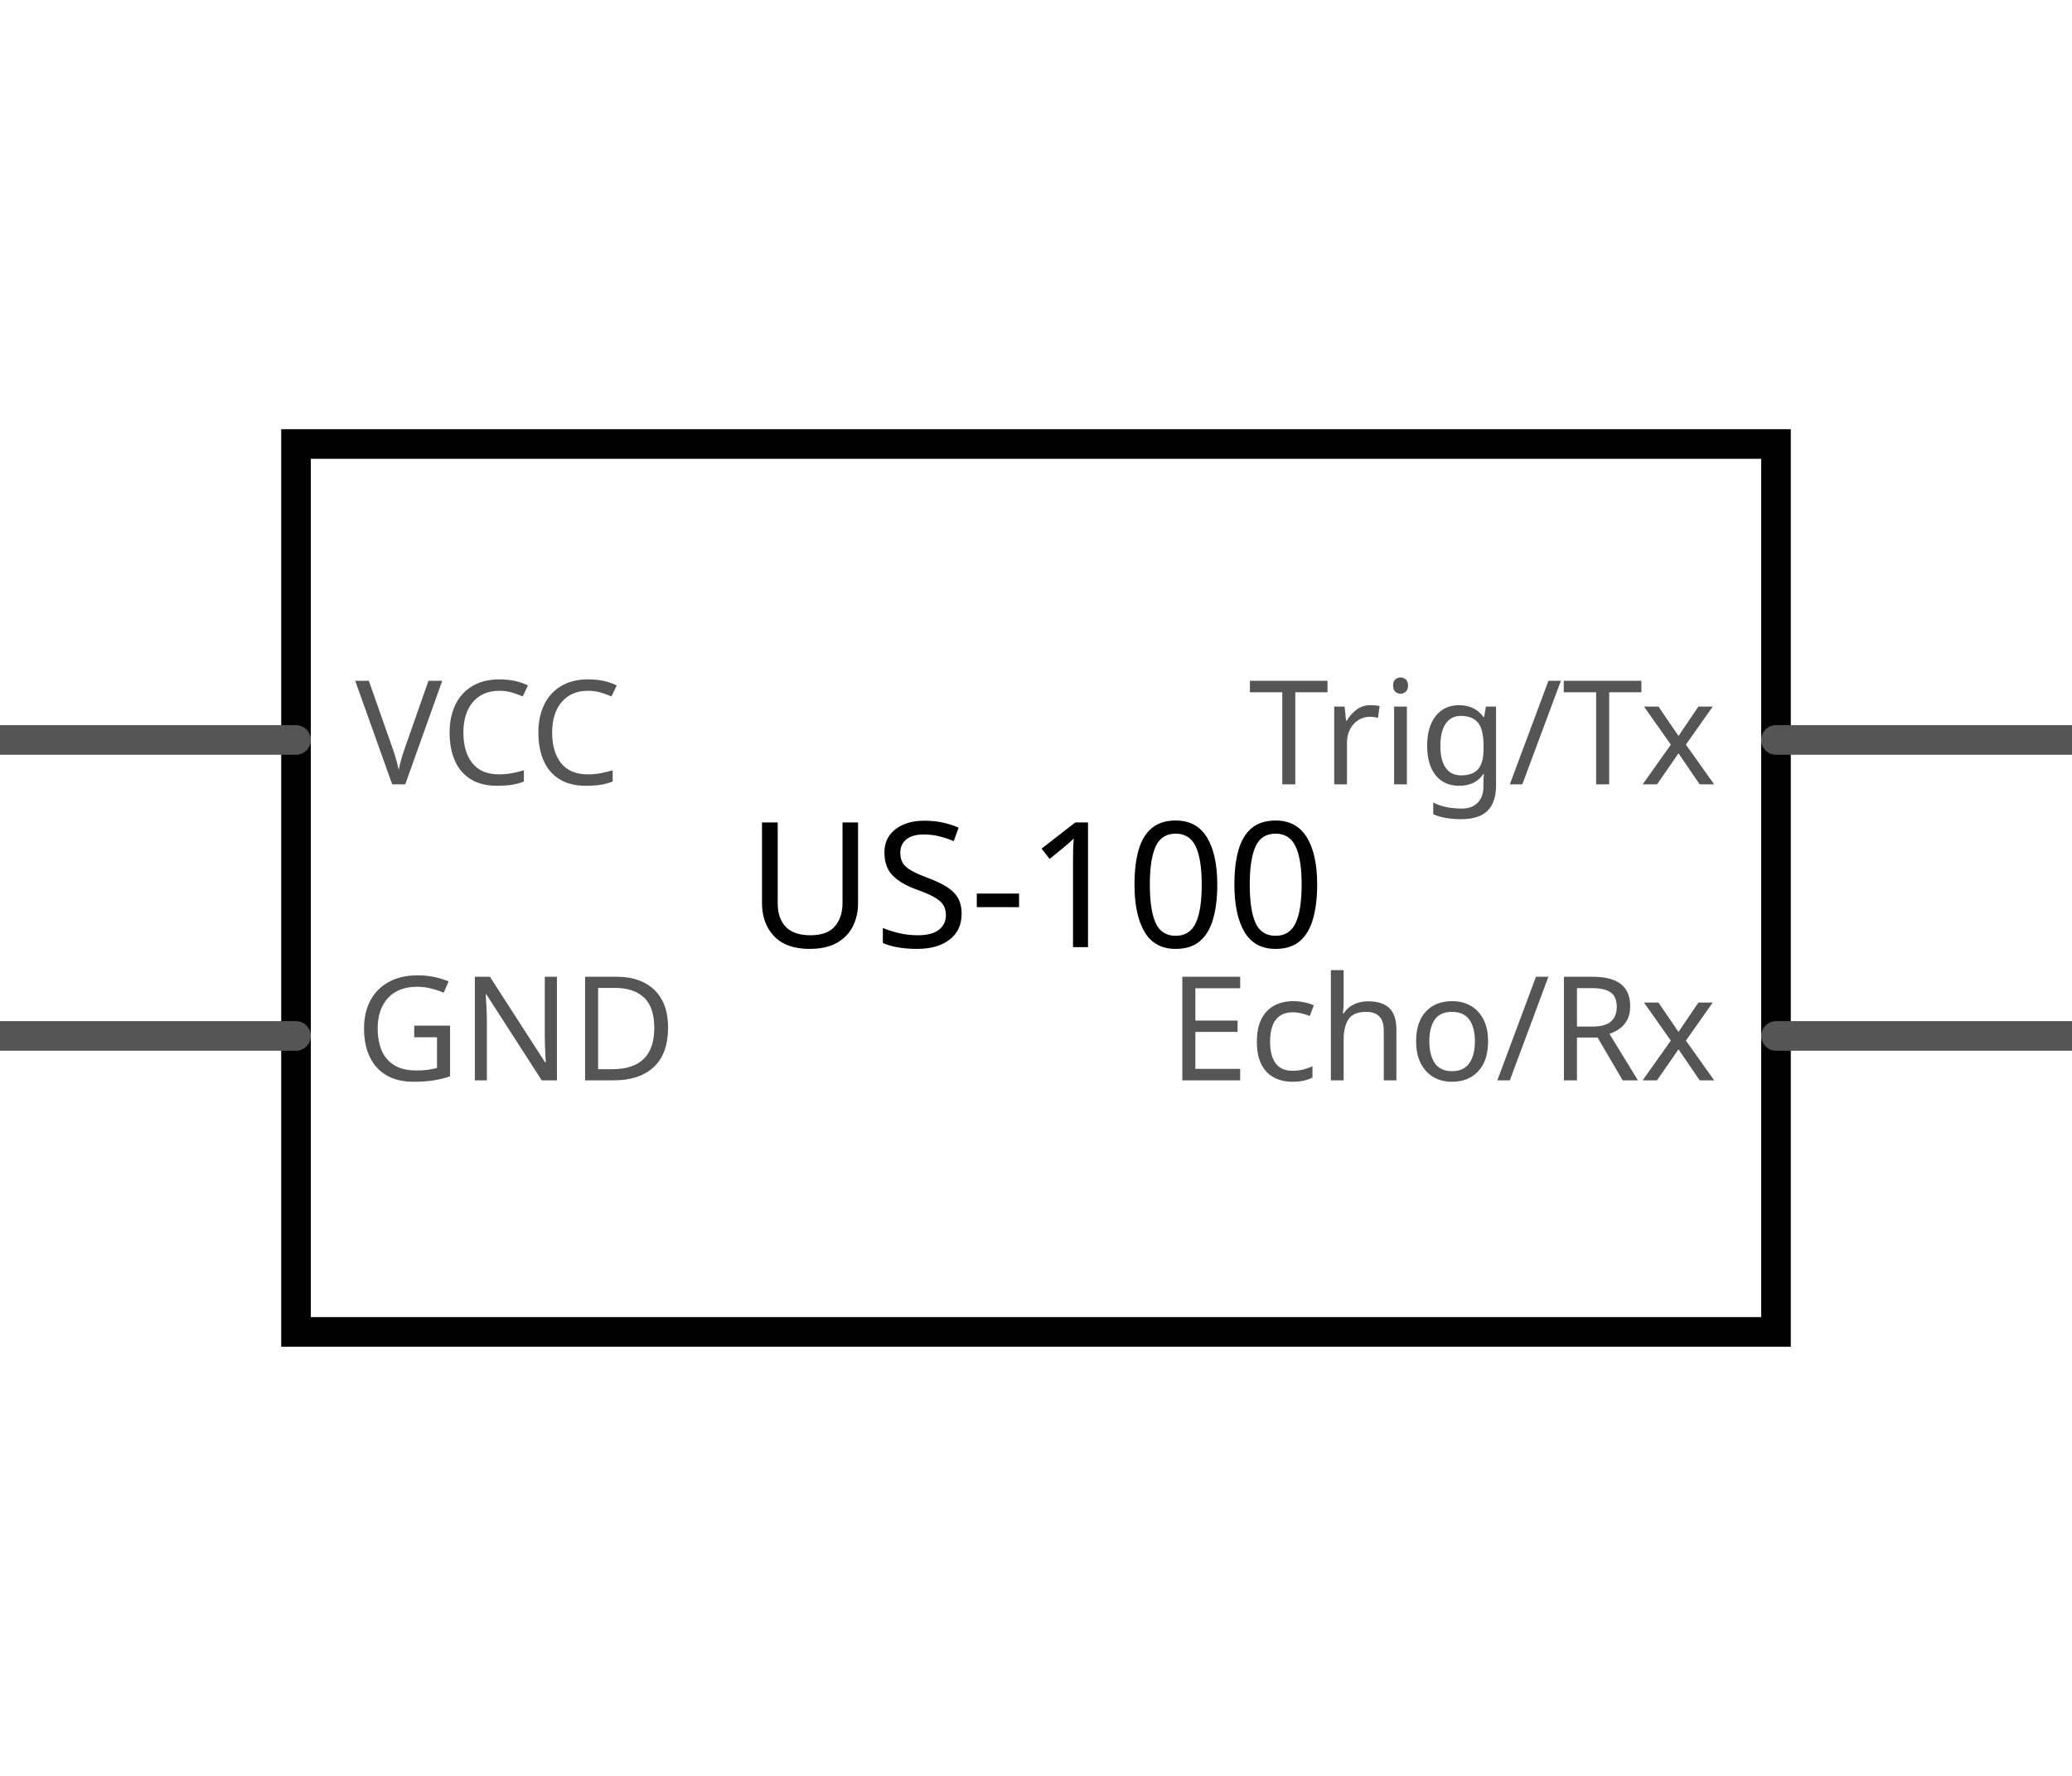
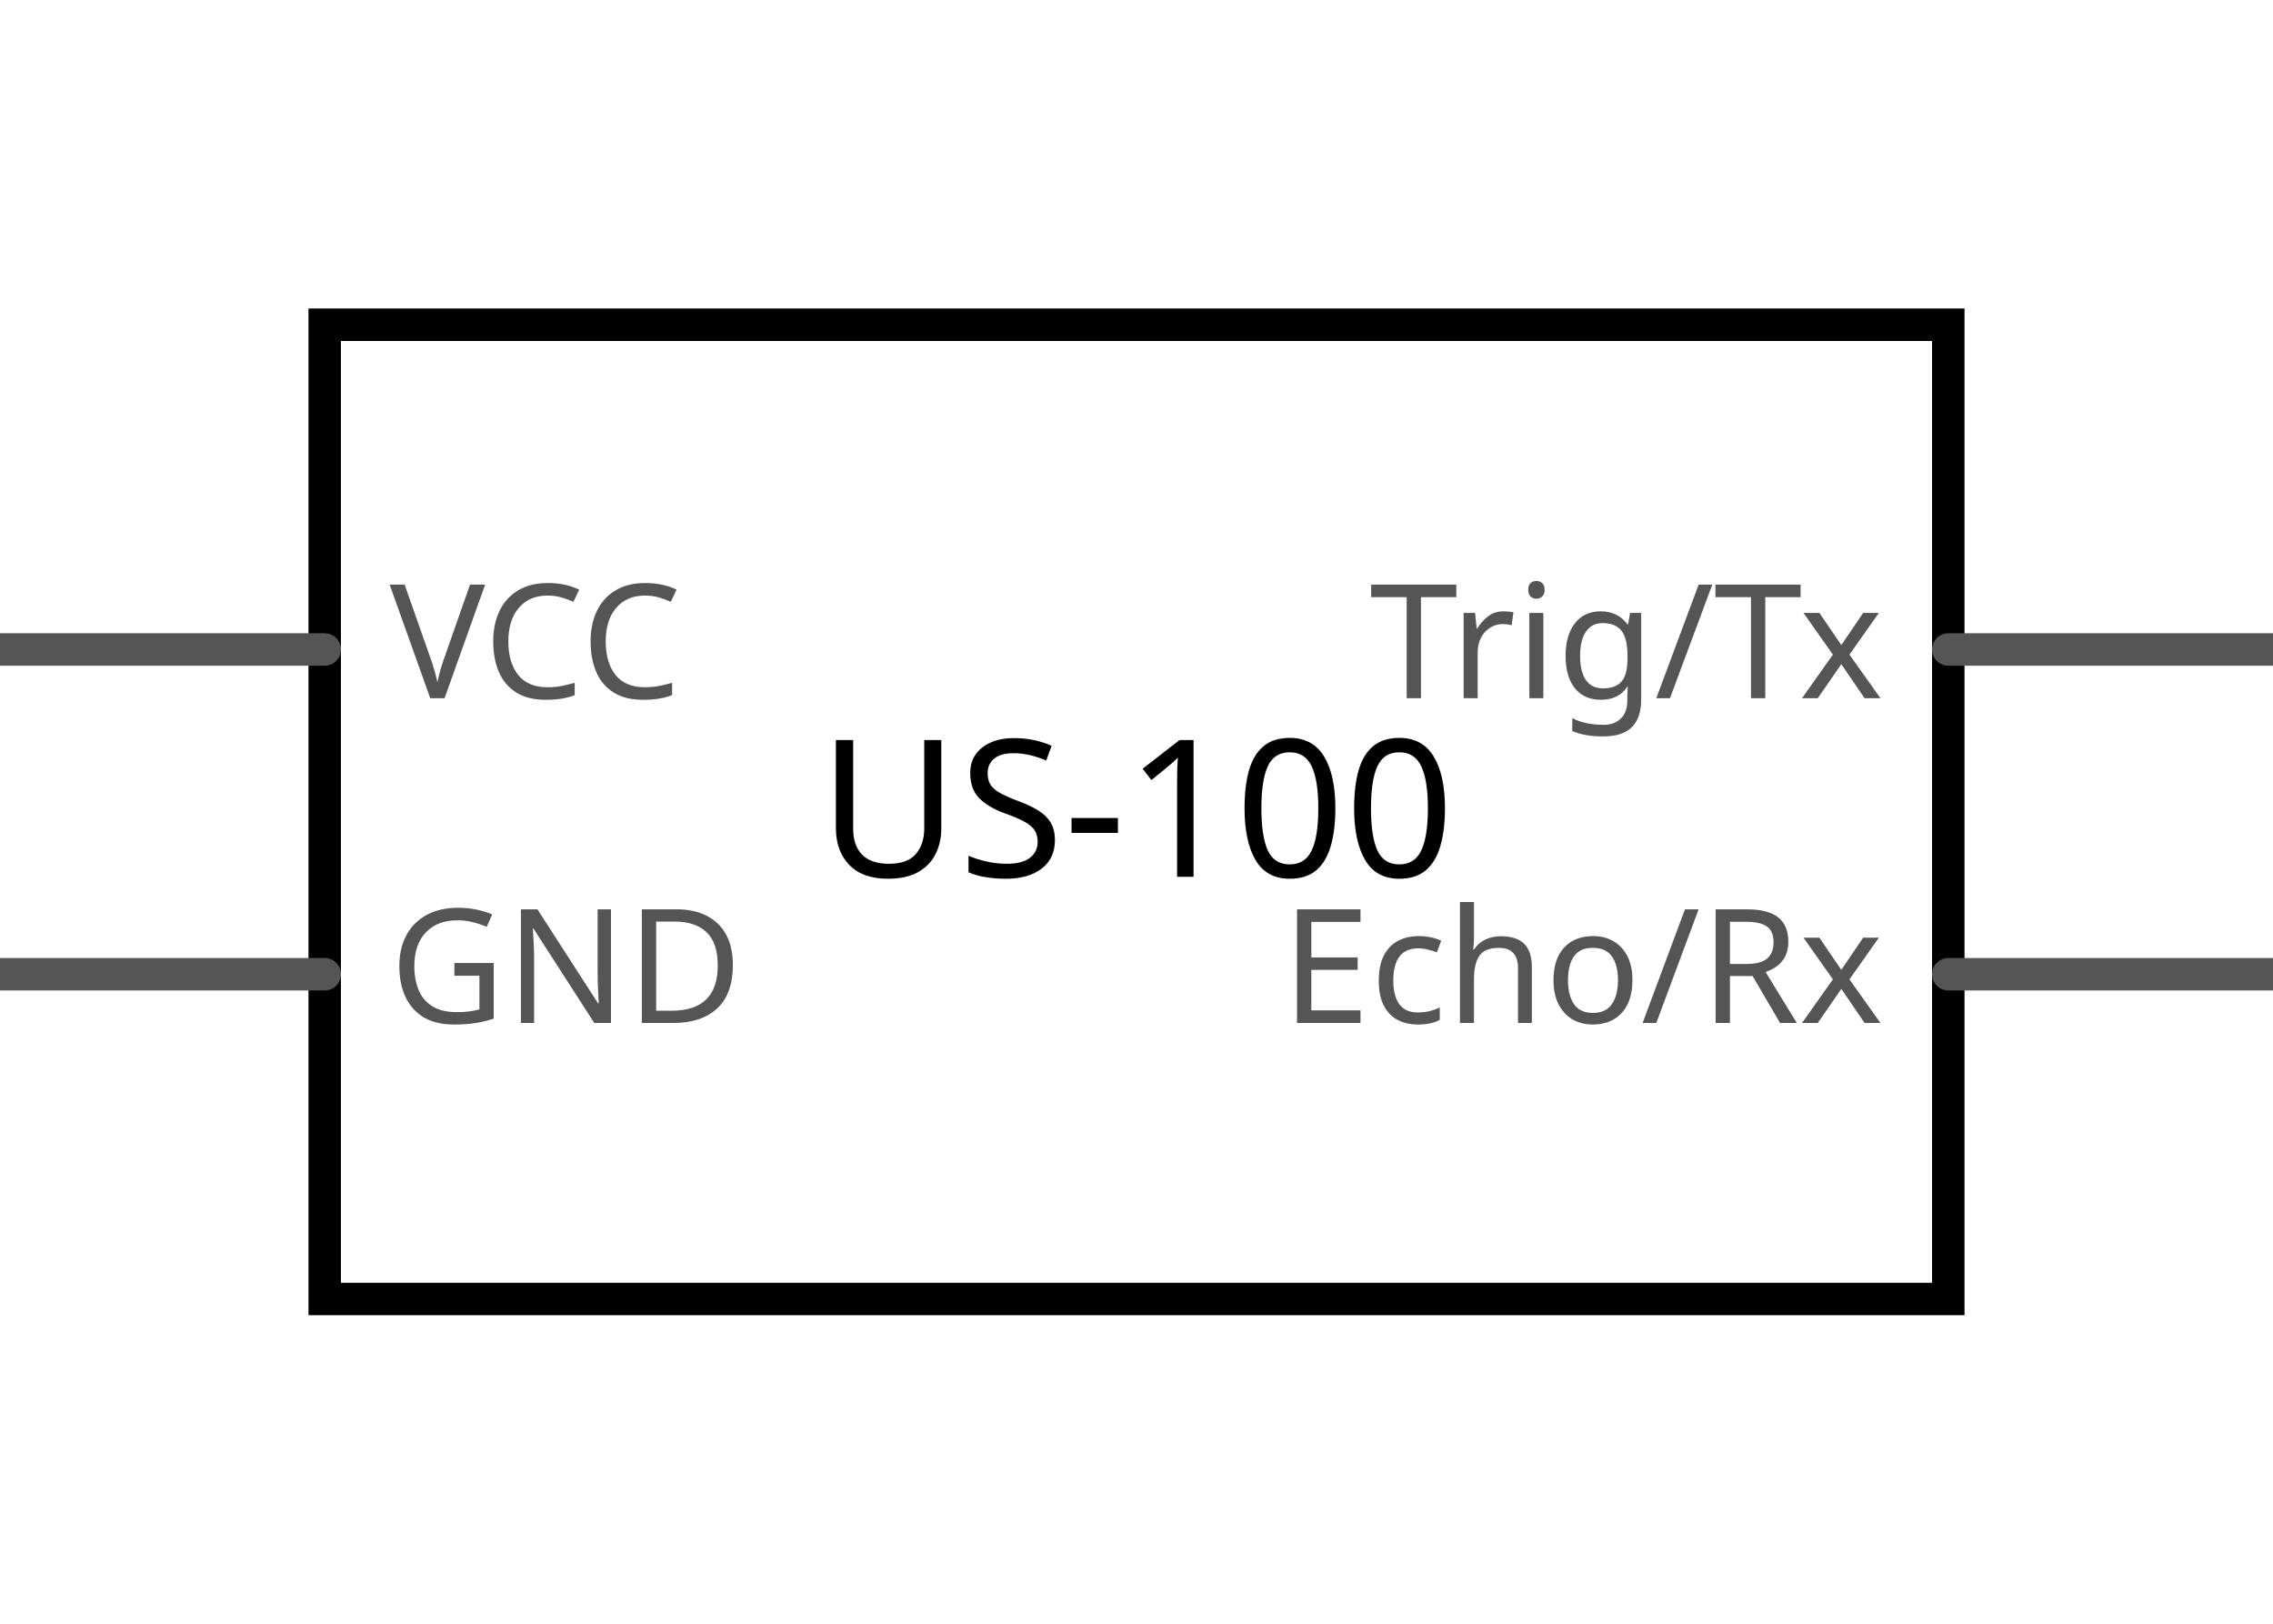
- <svg xmlns="http://www.w3.org/2000/svg" version="1.2" baseProfile="tiny" width="0.7in" height="0.6in" viewBox="0 0 700 500">
+ <svg xmlns="http://www.w3.org/2000/svg" version="1.2" baseProfile="tiny" width="0.7in" height="0.5in" viewBox="0 0 700 500">
  <g id="schematic" fill="none" stroke="none" stroke-width="10" stroke-linecap="round" font-family="DroidSans">
    <rect x="100" y="100" width="500" height="300" stroke="#000" />
    <text x="350" y="270" font-size="59" fill="#000" text-anchor="middle">
      US-100
    </text>
    <g transform="translate(0,200)">
      <path d="m0,0 h100" id="connector0pin" stroke="#555" />
      <rect x="-1" y="-1" width="2" height="2" id="connector0terminal" fill="none" stroke="none" />
      <text x="120" y="15" font-size="49" fill="#555">VCC</text>
    </g>
    <g transform="translate(700,200)" text-anchor="end">
      <path d="m0,0 h-100" id="connector1pin" stroke="#555" />
      <rect x="-1" y="-1" width="2" height="2" id="connector1terminal" fill="none" stroke="none" />
      <text x="-120" y="15" font-size="49" fill="#555">Trig/Tx</text>
    </g>
    <g transform="translate(700,300)" text-anchor="end">
      <path d="m0,0 h-100" id="connector2pin" stroke="#555" />
      <rect x="-1" y="-1" width="2" height="2" id="connector2terminal" fill="none" stroke="none" />
      <text x="-120" y="15" font-size="49" fill="#555">Echo/Rx</text>
    </g>
    <g transform="translate(0,300)">
      <path d="m0,0 h100" id="connector3pin" stroke="#555" />
      <rect x="-1" y="-1" width="2" height="2" id="connector3terminal" fill="none" stroke="none" />
      <text x="120" y="15" font-size="49" fill="#555">GND</text>
    </g>
    <rect id="connector4pin" fill="none" stroke="none" />
  </g>
</svg>
